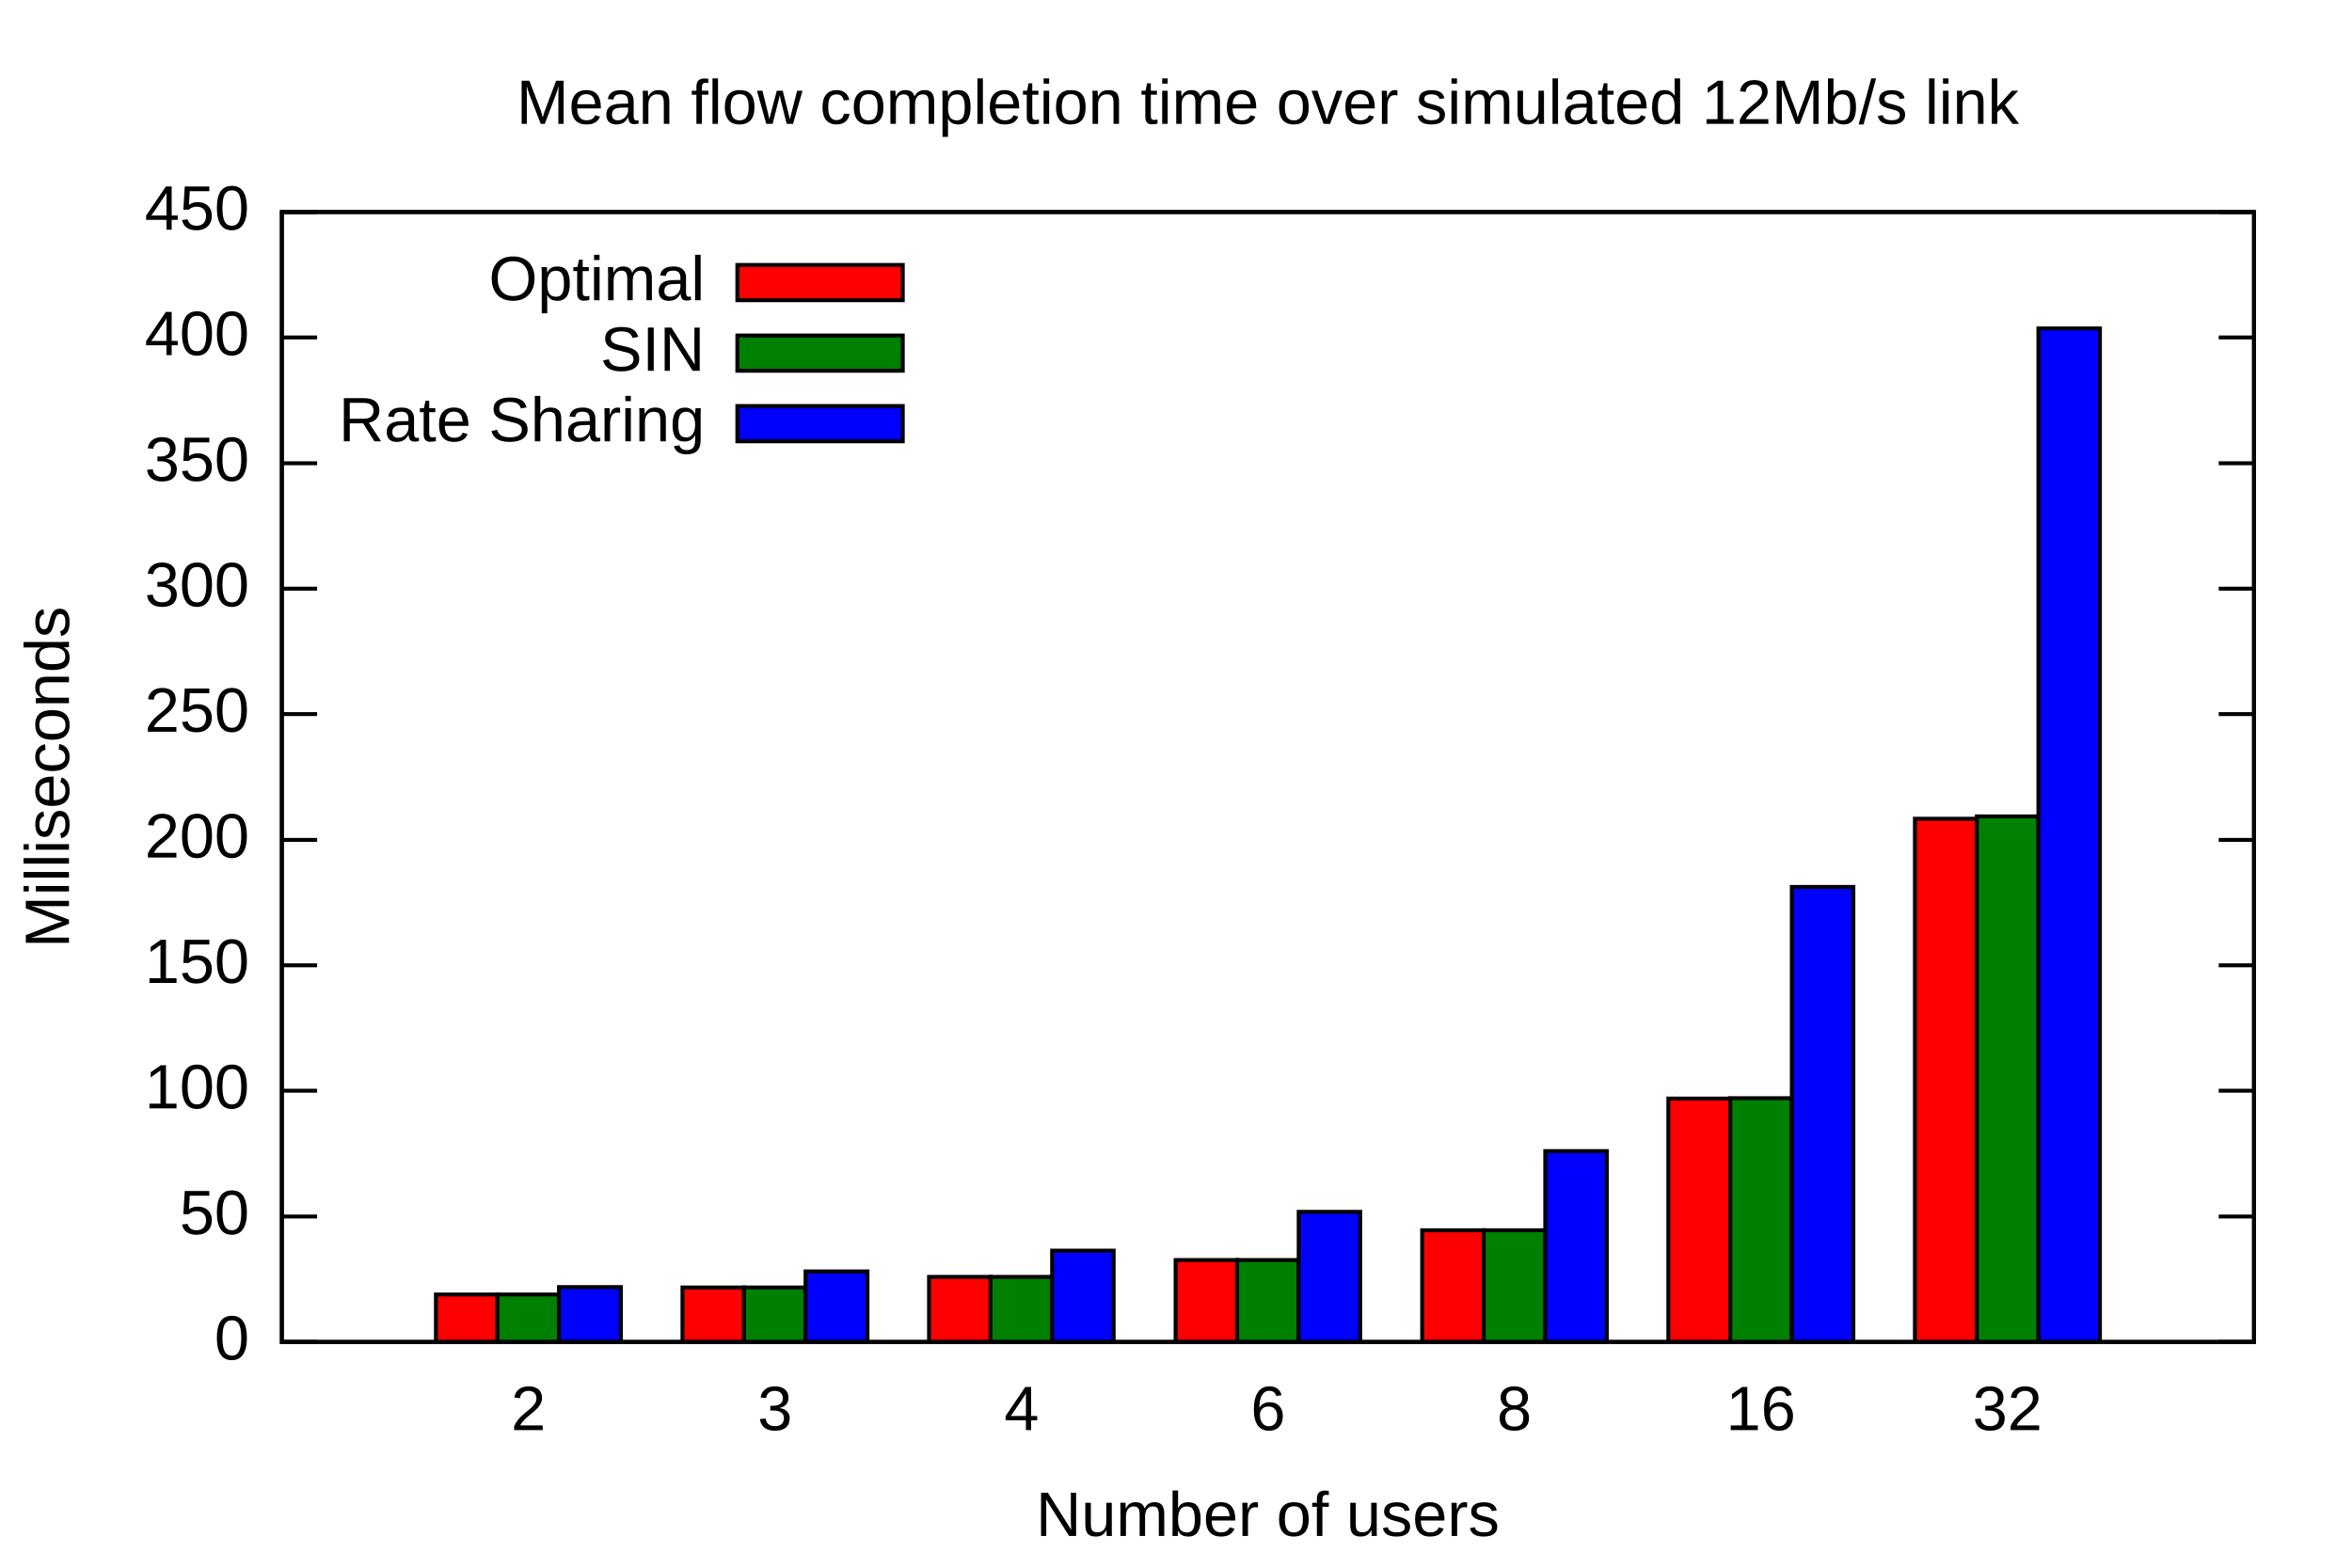
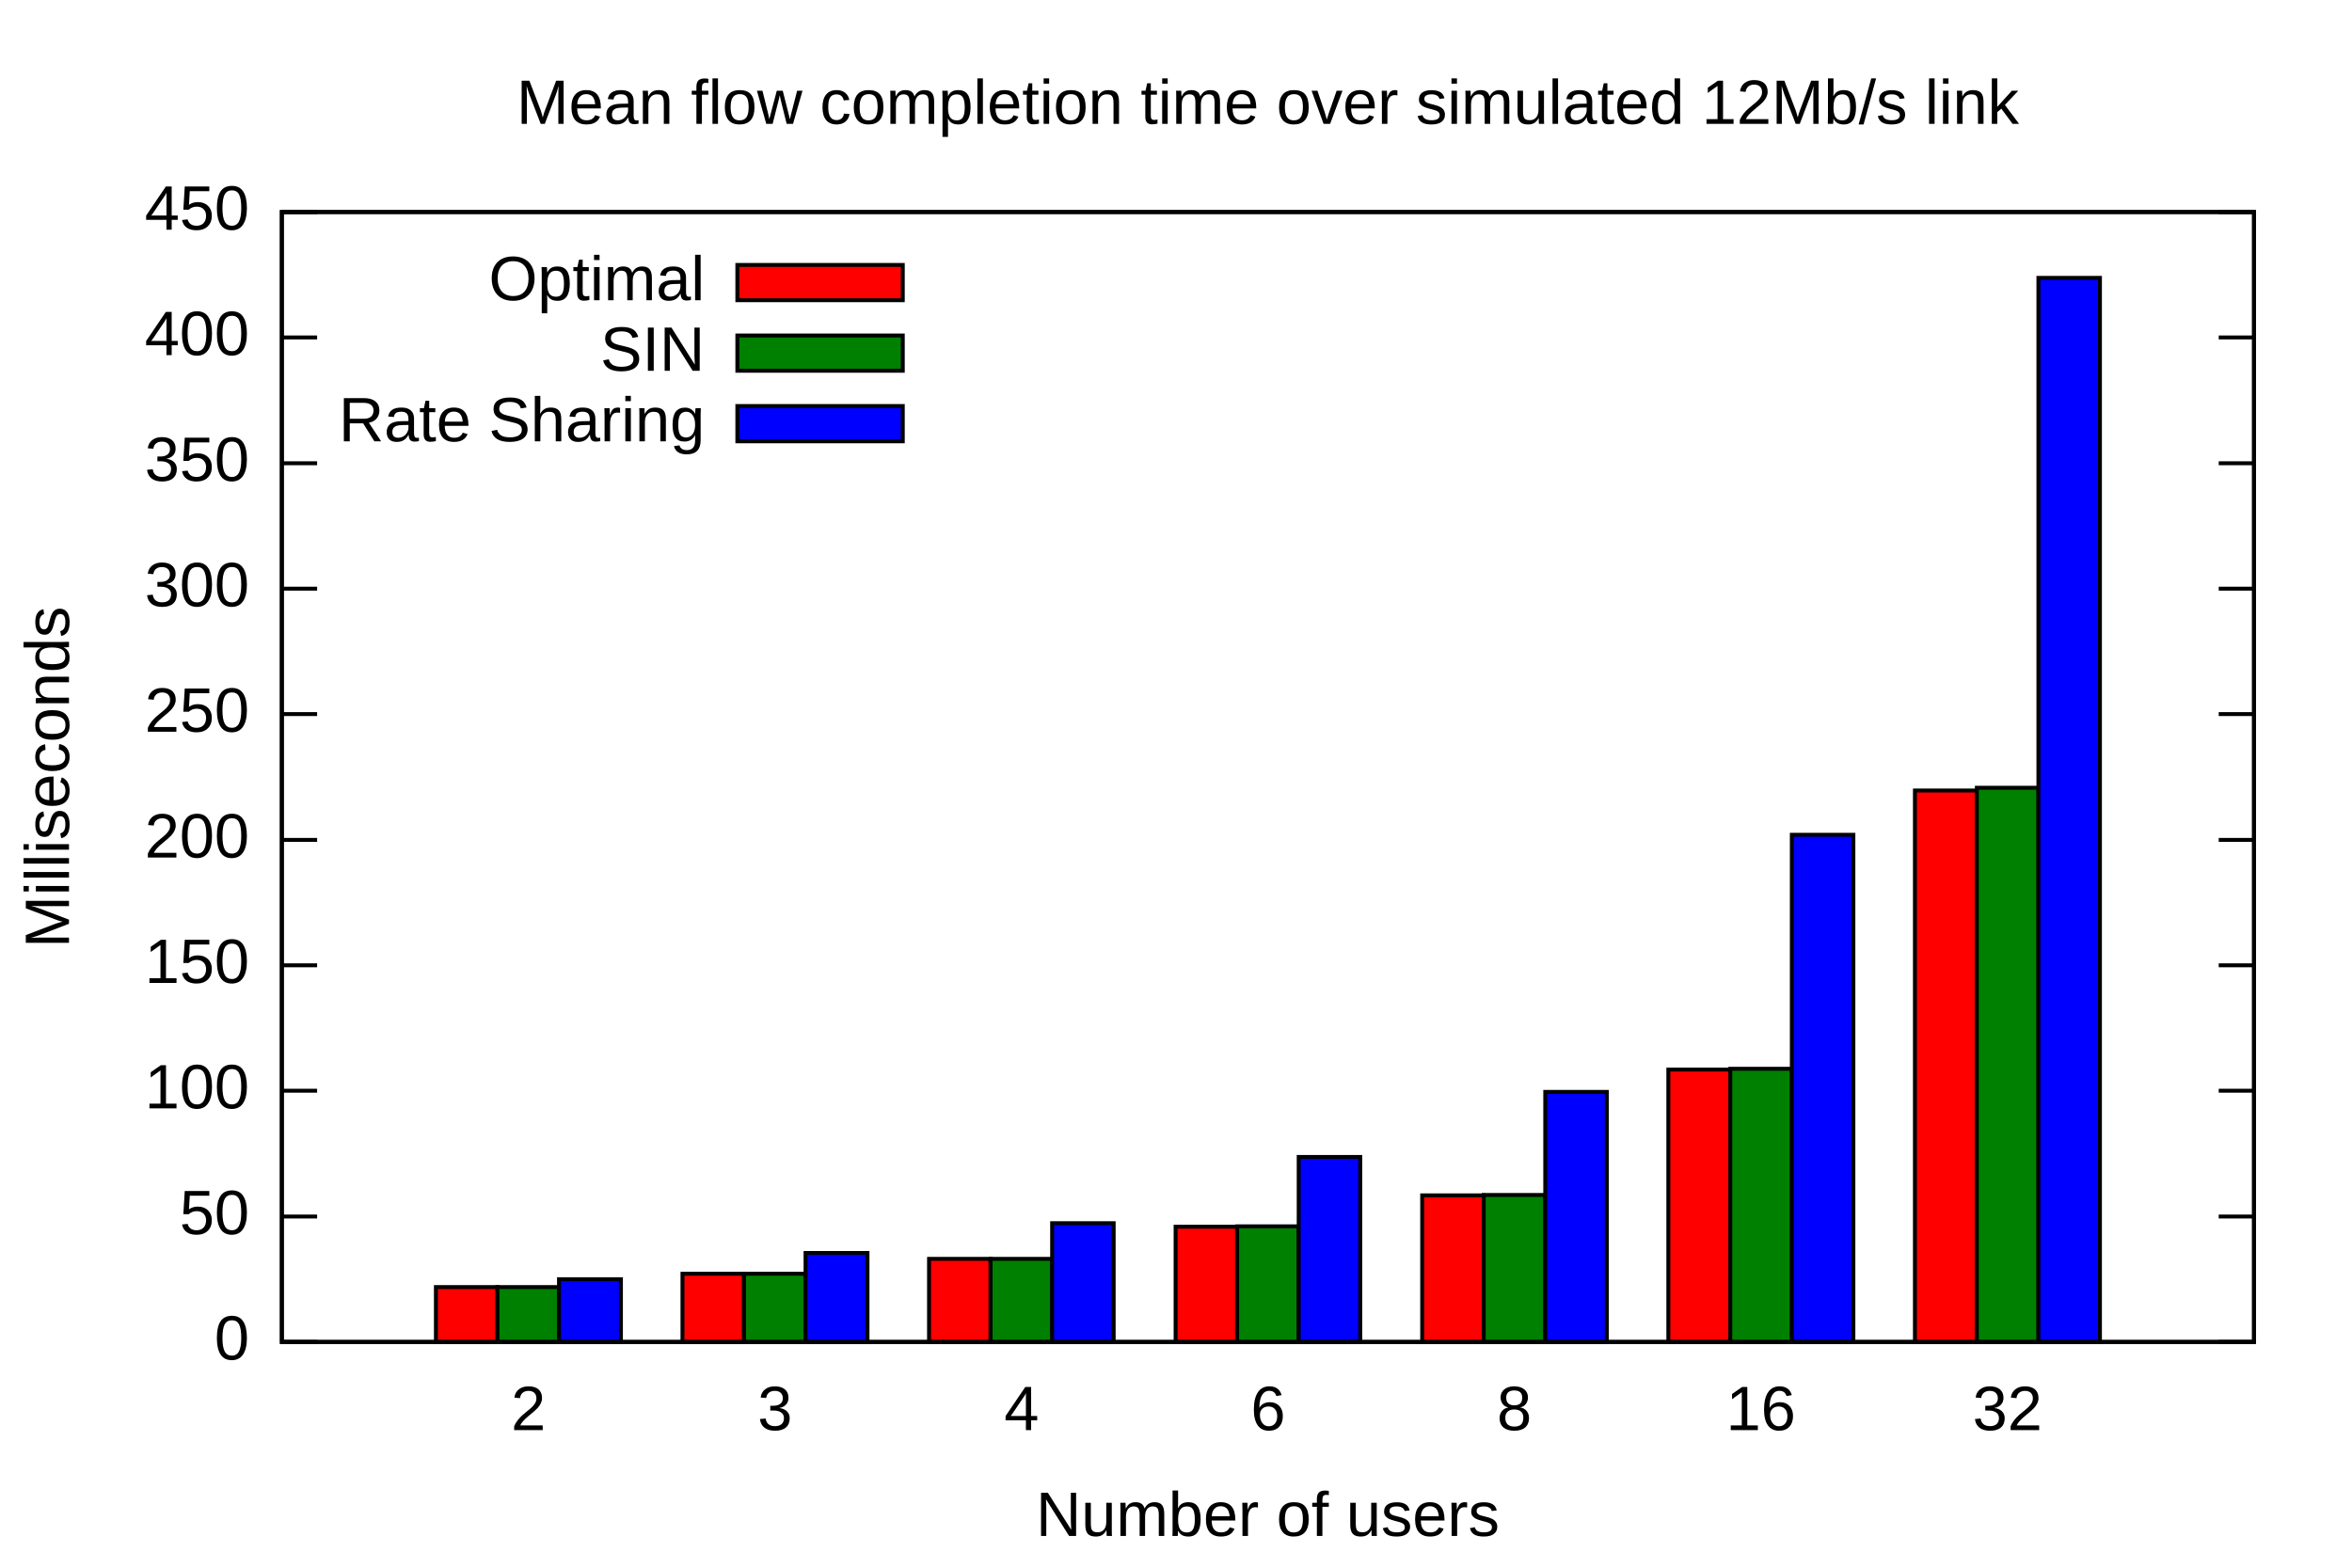
<svg xmlns="http://www.w3.org/2000/svg" xmlns:xlink="http://www.w3.org/1999/xlink" width="600" height="400" viewBox="0 0 600 400">
  <g id="gnuplot_canvas">
    <rect x="0" y="0" width="600" height="400" fill="none" />
    <defs>
      <circle id="gpDot" r="0.5" stroke-width="0.5" />
      <path id="gpPt0" stroke-width="0.222" stroke="currentColor" d="M-1,0 h2 M0,-1 v2" />
      <path id="gpPt1" stroke-width="0.222" stroke="currentColor" d="M-1,-1 L1,1 M1,-1 L-1,1" />
      <path id="gpPt2" stroke-width="0.222" stroke="currentColor" d="M-1,0 L1,0 M0,-1 L0,1 M-1,-1 L1,1 M-1,1 L1,-1" />
      <rect id="gpPt3" stroke-width="0.222" stroke="currentColor" x="-1" y="-1" width="2" height="2" />
      <rect id="gpPt4" stroke-width="0.222" stroke="currentColor" fill="currentColor" x="-1" y="-1" width="2" height="2" />
      <circle id="gpPt5" stroke-width="0.222" stroke="currentColor" cx="0" cy="0" r="1" />
      <use xlink:href="#gpPt5" id="gpPt6" fill="currentColor" stroke="none" />
      <path id="gpPt7" stroke-width="0.222" stroke="currentColor" d="M0,-1.33 L-1.33,0.67 L1.33,0.67 z" />
      <use xlink:href="#gpPt7" id="gpPt8" fill="currentColor" stroke="none" />
      <use xlink:href="#gpPt7" id="gpPt9" stroke="currentColor" transform="rotate(180)" />
      <use xlink:href="#gpPt9" id="gpPt10" fill="currentColor" stroke="none" />
      <use xlink:href="#gpPt3" id="gpPt11" stroke="currentColor" transform="rotate(45)" />
      <use xlink:href="#gpPt11" id="gpPt12" fill="currentColor" stroke="none" />
    </defs>
    <g style="fill:none; color:white; stroke:currentColor; stroke-width:1.00; stroke-linecap:butt; stroke-linejoin:miter">
</g>
    <g style="fill:none; color:black; stroke:currentColor; stroke-width:1.00; stroke-linecap:butt; stroke-linejoin:miter">
      <path stroke="black" d="M71.9,342.4 L80.9,342.4 M575.0,342.4 L566.0,342.4  h0.01" />
      <g transform="translate(63.6,346.9)" style="stroke:none; fill:black; font-family:arial; font-size:12.00pt; text-anchor:end">
        <text> 0</text>
      </g>
      <path stroke="black" d="M71.9,310.4 L80.9,310.4 M575.0,310.4 L566.0,310.4  h0.01" />
      <g transform="translate(63.6,314.9)" style="stroke:none; fill:black; font-family:arial; font-size:12.00pt; text-anchor:end">
        <text> 50</text>
      </g>
      <path stroke="black" d="M71.9,278.3 L80.9,278.3 M575.0,278.3 L566.0,278.3  h0.01" />
      <g transform="translate(63.6,282.8)" style="stroke:none; fill:black; font-family:arial; font-size:12.00pt; text-anchor:end">
        <text> 100</text>
      </g>
      <path stroke="black" d="M71.9,246.3 L80.9,246.3 M575.0,246.3 L566.0,246.3  h0.01" />
      <g transform="translate(63.6,250.8)" style="stroke:none; fill:black; font-family:arial; font-size:12.00pt; text-anchor:end">
        <text> 150</text>
      </g>
      <path stroke="black" d="M71.9,214.3 L80.9,214.3 M575.0,214.3 L566.0,214.3  h0.01" />
      <g transform="translate(63.6,218.8)" style="stroke:none; fill:black; font-family:arial; font-size:12.00pt; text-anchor:end">
        <text> 200</text>
      </g>
      <path stroke="black" d="M71.9,182.2 L80.9,182.2 M575.0,182.2 L566.0,182.2  h0.01" />
      <g transform="translate(63.6,186.7)" style="stroke:none; fill:black; font-family:arial; font-size:12.00pt; text-anchor:end">
        <text> 250</text>
      </g>
      <path stroke="black" d="M71.9,150.2 L80.9,150.2 M575.0,150.2 L566.0,150.2  h0.01" />
      <g transform="translate(63.6,154.7)" style="stroke:none; fill:black; font-family:arial; font-size:12.00pt; text-anchor:end">
        <text> 300</text>
      </g>
      <path stroke="black" d="M71.9,118.2 L80.9,118.2 M575.0,118.2 L566.0,118.2  h0.01" />
      <g transform="translate(63.6,122.7)" style="stroke:none; fill:black; font-family:arial; font-size:12.00pt; text-anchor:end">
        <text> 350</text>
      </g>
      <path stroke="black" d="M71.9,86.1 L80.9,86.1 M575.0,86.1 L566.0,86.1  h0.01" />
      <g transform="translate(63.6,90.6)" style="stroke:none; fill:black; font-family:arial; font-size:12.00pt; text-anchor:end">
        <text> 400</text>
      </g>
      <path stroke="black" d="M71.9,54.1 L80.9,54.1 M575.0,54.1 L566.0,54.1  h0.01" />
      <g transform="translate(63.6,58.6)" style="stroke:none; fill:black; font-family:arial; font-size:12.00pt; text-anchor:end">
        <text> 450</text>
      </g>
      <path stroke="black" d="M134.8,342.4 L134.8,333.4  h0.01" />
      <g transform="translate(134.8,364.9)" style="stroke:none; fill:black; font-family:arial; font-size:12.00pt; text-anchor:middle">
        <text>2</text>
      </g>
      <path stroke="black" d="M197.7,342.4 L197.7,333.4  h0.01" />
      <g transform="translate(197.7,364.9)" style="stroke:none; fill:black; font-family:arial; font-size:12.00pt; text-anchor:middle">
        <text>3</text>
      </g>
      <path stroke="black" d="M260.6,342.4 L260.6,333.4  h0.01" />
      <g transform="translate(260.6,364.9)" style="stroke:none; fill:black; font-family:arial; font-size:12.00pt; text-anchor:middle">
        <text>4</text>
      </g>
      <path stroke="black" d="M323.5,342.4 L323.5,333.4  h0.01" />
      <g transform="translate(323.5,364.9)" style="stroke:none; fill:black; font-family:arial; font-size:12.00pt; text-anchor:middle">
        <text>6</text>
      </g>
      <path stroke="black" d="M386.3,342.4 L386.3,333.4  h0.01" />
      <g transform="translate(386.3,364.9)" style="stroke:none; fill:black; font-family:arial; font-size:12.00pt; text-anchor:middle">
        <text>8</text>
      </g>
      <path stroke="black" d="M449.2,342.4 L449.2,333.4  h0.01" />
      <g transform="translate(449.2,364.9)" style="stroke:none; fill:black; font-family:arial; font-size:12.00pt; text-anchor:middle">
        <text>16</text>
      </g>
      <path stroke="black" d="M512.1,342.4 L512.1,333.4  h0.01" />
      <g transform="translate(512.1,364.9)" style="stroke:none; fill:black; font-family:arial; font-size:12.00pt; text-anchor:middle">
        <text>32</text>
      </g>
      <path stroke="black" d="M71.9,54.1 L71.9,342.4 L575.0,342.4 L575.0,54.1 L71.9,54.1 Z  h0.01" />
      <g transform="translate(17.6,198.3) rotate(270)" style="stroke:none; fill:black; font-family:arial; font-size:12.00pt; text-anchor:middle">
        <text>Milliseconds</text>
      </g>
      <g transform="translate(323.4,391.9)" style="stroke:none; fill:black; font-family:arial; font-size:12.00pt; text-anchor:middle">
        <text>Number of users</text>
      </g>
      <g transform="translate(323.4,31.6)" style="stroke:none; fill:black; font-family:arial; font-size:12.00pt; text-anchor:middle">
        <text>Mean flow completion time over simulated 12Mb/s link</text>
      </g>
    </g>
    <g id="delay_ratio_plot_1">
      <g style="fill:none; color:red; stroke:currentColor; stroke-width:1.00; stroke-linecap:butt; stroke-linejoin:miter">
        <g transform="translate(179.8,76.6)" style="stroke:none; fill:black; font-family:arial; font-size:12.00pt; text-anchor:end">
          <text>Optimal</text>
        </g>
        <g style="stroke:none; shape-rendering:crispEdges">
          <polygon fill="currentColor" points="188.1,76.6 230.3,76.6 230.3,67.6 188.1,67.6 " />
        </g>
        <path stroke="black" d="M188.1,76.6 L230.3,76.6 L230.3,67.6 L188.1,67.6 L188.1,76.6 Z  h0.01" />
        <g style="stroke:none; shape-rendering:crispEdges">
-           <polygon fill="currentColor" points="111.2,342.4 127.0,342.4 127.0,330.2 111.2,330.2 " />
-         </g>
-         <path stroke="black" d="M111.2,342.4 L111.2,330.3 L126.9,330.3 L126.9,342.4 L111.2,342.4 Z  h0.01" />
-         <g style="stroke:none; shape-rendering:crispEdges">
-           <polygon fill="currentColor" points="174.1,342.4 189.9,342.4 189.9,328.4 174.1,328.4 " />
-         </g>
-         <path stroke="black" d="M174.1,342.4 L174.1,328.5 L189.8,328.5 L189.8,342.4 L174.1,342.4 Z  h0.01" />
-         <g style="stroke:none; shape-rendering:crispEdges">
-           <polygon fill="currentColor" points="237.0,342.4 252.8,342.4 252.8,325.7 237.0,325.7 " />
-         </g>
-         <path stroke="black" d="M237.0,342.4 L237.0,325.8 L252.7,325.8 L252.7,342.4 L237.0,342.4 Z  h0.01" />
-         <g style="stroke:none; shape-rendering:crispEdges">
-           <polygon fill="currentColor" points="299.9,342.4 315.7,342.4 315.7,321.4 299.9,321.4 " />
-         </g>
-         <path stroke="black" d="M299.9,342.4 L299.9,321.5 L315.6,321.5 L315.6,342.4 L299.9,342.4 Z  h0.01" />
-         <g style="stroke:none; shape-rendering:crispEdges">
-           <polygon fill="currentColor" points="362.8,342.4 378.6,342.4 378.6,313.8 362.8,313.8 " />
-         </g>
-         <path stroke="black" d="M362.8,342.4 L362.8,313.9 L378.5,313.9 L378.5,342.4 L362.8,342.4 Z  h0.01" />
-         <g style="stroke:none; shape-rendering:crispEdges">
-           <polygon fill="currentColor" points="425.6,342.4 441.5,342.4 441.5,280.2 425.6,280.2 " />
-         </g>
-         <path stroke="black" d="M425.6,342.4 L425.6,280.3 L441.4,280.3 L441.4,342.4 L425.6,342.4 Z  h0.01" />
-         <g style="stroke:none; shape-rendering:crispEdges">
-           <polygon fill="currentColor" points="488.5,342.4 504.4,342.4 504.4,208.8 488.5,208.8 " />
-         </g>
-         <path stroke="black" d="M488.5,342.4 L488.5,208.9 L504.3,208.9 L504.3,342.4 L488.5,342.4 Z  h0.01" />
+           <polygon fill="currentColor" points="111.2,342.4 127.0,342.4 127.0,328.3 111.2,328.3 " />
+         </g>
+         <path stroke="black" d="M111.2,342.4 L111.2,328.4 L126.9,328.4 L126.9,342.4 L111.2,342.4 Z  h0.01" />
+         <g style="stroke:none; shape-rendering:crispEdges">
+           <polygon fill="currentColor" points="174.1,342.4 189.9,342.4 189.9,324.9 174.1,324.9 " />
+         </g>
+         <path stroke="black" d="M174.1,342.4 L174.1,325.0 L189.8,325.0 L189.8,342.4 L174.1,342.4 Z  h0.01" />
+         <g style="stroke:none; shape-rendering:crispEdges">
+           <polygon fill="currentColor" points="237.0,342.4 252.8,342.4 252.8,321.1 237.0,321.1 " />
+         </g>
+         <path stroke="black" d="M237.0,342.4 L237.0,321.2 L252.7,321.2 L252.7,342.4 L237.0,342.4 Z  h0.01" />
+         <g style="stroke:none; shape-rendering:crispEdges">
+           <polygon fill="currentColor" points="299.9,342.4 315.7,342.4 315.7,312.9 299.9,312.9 " />
+         </g>
+         <path stroke="black" d="M299.9,342.4 L299.9,313.0 L315.6,313.0 L315.6,342.4 L299.9,342.4 Z  h0.01" />
+         <g style="stroke:none; shape-rendering:crispEdges">
+           <polygon fill="currentColor" points="362.8,342.4 378.6,342.4 378.6,304.9 362.8,304.9 " />
+         </g>
+         <path stroke="black" d="M362.8,342.4 L362.8,305.0 L378.5,305.0 L378.5,342.4 L362.8,342.4 Z  h0.01" />
+         <g style="stroke:none; shape-rendering:crispEdges">
+           <polygon fill="currentColor" points="425.6,342.4 441.5,342.4 441.5,272.8 425.6,272.8 " />
+         </g>
+         <path stroke="black" d="M425.6,342.4 L425.6,272.9 L441.4,272.9 L441.4,342.4 L425.6,342.4 Z  h0.01" />
+         <g style="stroke:none; shape-rendering:crispEdges">
+           <polygon fill="currentColor" points="488.5,342.4 504.4,342.4 504.4,201.6 488.5,201.6 " />
+         </g>
+         <path stroke="black" d="M488.5,342.4 L488.5,201.7 L504.3,201.7 L504.3,342.4 L488.5,342.4 Z  h0.01" />
      </g>
    </g>
    <g id="delay_ratio_plot_2">
      <g style="fill:none; color:green; stroke:currentColor; stroke-width:1.00; stroke-linecap:butt; stroke-linejoin:miter">
        <g transform="translate(179.8,94.6)" style="stroke:none; fill:black; font-family:arial; font-size:12.00pt; text-anchor:end">
          <text>SIN</text>
        </g>
        <g style="stroke:none; shape-rendering:crispEdges">
          <polygon fill="currentColor" points="188.1,94.6 230.3,94.6 230.3,85.6 188.1,85.6 " />
        </g>
        <path stroke="black" d="M188.1,94.6 L230.3,94.6 L230.3,85.6 L188.1,85.6 L188.1,94.6 Z  h0.01" />
        <g style="stroke:none; shape-rendering:crispEdges">
-           <polygon fill="currentColor" points="126.9,342.4 142.7,342.4 142.7,330.2 126.9,330.2 " />
-         </g>
-         <path stroke="black" d="M126.9,342.4 L126.9,330.3 L142.6,330.3 L142.6,342.4 L126.9,342.4 Z  h0.01" />
-         <g style="stroke:none; shape-rendering:crispEdges">
-           <polygon fill="currentColor" points="189.8,342.4 205.6,342.4 205.6,328.4 189.8,328.4 " />
-         </g>
-         <path stroke="black" d="M189.8,342.4 L189.8,328.5 L205.5,328.5 L205.5,342.4 L189.8,342.4 Z  h0.01" />
-         <g style="stroke:none; shape-rendering:crispEdges">
-           <polygon fill="currentColor" points="252.7,342.4 268.5,342.4 268.5,325.7 252.7,325.7 " />
-         </g>
-         <path stroke="black" d="M252.7,342.4 L252.7,325.8 L268.4,325.8 L268.4,342.4 L252.7,342.4 Z  h0.01" />
-         <g style="stroke:none; shape-rendering:crispEdges">
-           <polygon fill="currentColor" points="315.6,342.4 331.4,342.4 331.4,321.4 315.6,321.4 " />
-         </g>
-         <path stroke="black" d="M315.6,342.4 L315.6,321.5 L331.3,321.5 L331.3,342.4 L315.6,342.4 Z  h0.01" />
-         <g style="stroke:none; shape-rendering:crispEdges">
-           <polygon fill="currentColor" points="378.5,342.4 394.3,342.4 394.3,313.8 378.5,313.8 " />
-         </g>
-         <path stroke="black" d="M378.5,342.4 L378.5,313.9 L394.2,313.9 L394.2,342.4 L378.5,342.4 Z  h0.01" />
-         <g style="stroke:none; shape-rendering:crispEdges">
-           <polygon fill="currentColor" points="441.4,342.4 457.2,342.4 457.2,280.1 441.4,280.1 " />
-         </g>
-         <path stroke="black" d="M441.4,342.4 L441.4,280.2 L457.1,280.2 L457.1,342.4 L441.4,342.4 Z  h0.01" />
-         <g style="stroke:none; shape-rendering:crispEdges">
-           <polygon fill="currentColor" points="504.3,342.4 520.1,342.4 520.1,208.2 504.3,208.2 " />
-         </g>
-         <path stroke="black" d="M504.3,342.4 L504.3,208.3 L520.0,208.3 L520.0,342.4 L504.3,342.4 Z  h0.01" />
+           <polygon fill="currentColor" points="126.9,342.4 142.7,342.4 142.7,328.3 126.9,328.3 " />
+         </g>
+         <path stroke="black" d="M126.9,342.4 L126.9,328.4 L142.6,328.4 L142.6,342.4 L126.9,342.4 Z  h0.01" />
+         <g style="stroke:none; shape-rendering:crispEdges">
+           <polygon fill="currentColor" points="189.8,342.4 205.6,342.4 205.6,324.9 189.8,324.9 " />
+         </g>
+         <path stroke="black" d="M189.8,342.4 L189.8,325.0 L205.5,325.0 L205.5,342.4 L189.8,342.4 Z  h0.01" />
+         <g style="stroke:none; shape-rendering:crispEdges">
+           <polygon fill="currentColor" points="252.7,342.4 268.5,342.4 268.5,321.1 252.7,321.1 " />
+         </g>
+         <path stroke="black" d="M252.7,342.4 L252.7,321.2 L268.4,321.2 L268.4,342.4 L252.7,342.4 Z  h0.01" />
+         <g style="stroke:none; shape-rendering:crispEdges">
+           <polygon fill="currentColor" points="315.6,342.4 331.4,342.4 331.4,312.8 315.6,312.8 " />
+         </g>
+         <path stroke="black" d="M315.6,342.4 L315.6,312.9 L331.3,312.9 L331.3,342.4 L315.6,342.4 Z  h0.01" />
+         <g style="stroke:none; shape-rendering:crispEdges">
+           <polygon fill="currentColor" points="378.5,342.4 394.3,342.4 394.3,304.8 378.5,304.8 " />
+         </g>
+         <path stroke="black" d="M378.5,342.4 L378.5,304.9 L394.2,304.9 L394.2,342.4 L378.5,342.4 Z  h0.01" />
+         <g style="stroke:none; shape-rendering:crispEdges">
+           <polygon fill="currentColor" points="441.4,342.4 457.2,342.4 457.2,272.6 441.4,272.6 " />
+         </g>
+         <path stroke="black" d="M441.4,342.4 L441.4,272.7 L457.1,272.7 L457.1,342.4 L441.4,342.4 Z  h0.01" />
+         <g style="stroke:none; shape-rendering:crispEdges">
+           <polygon fill="currentColor" points="504.3,342.4 520.1,342.4 520.1,200.9 504.3,200.9 " />
+         </g>
+         <path stroke="black" d="M504.3,342.4 L504.3,201.0 L520.0,201.0 L520.0,342.4 L504.3,342.4 Z  h0.01" />
      </g>
    </g>
    <g id="delay_ratio_plot_3">
      <g style="fill:none; color:blue; stroke:currentColor; stroke-width:1.00; stroke-linecap:butt; stroke-linejoin:miter">
        <g transform="translate(179.8,112.6)" style="stroke:none; fill:black; font-family:arial; font-size:12.00pt; text-anchor:end">
          <text>Rate Sharing</text>
        </g>
        <g style="stroke:none; shape-rendering:crispEdges">
          <polygon fill="currentColor" points="188.1,112.6 230.3,112.6 230.3,103.6 188.1,103.6 " />
        </g>
        <path stroke="black" d="M188.1,112.6 L230.3,112.6 L230.3,103.6 L188.1,103.6 L188.1,112.6 Z  h0.01" />
        <g style="stroke:none; shape-rendering:crispEdges">
-           <polygon fill="currentColor" points="142.6,342.4 158.5,342.4 158.5,328.3 142.6,328.3 " />
-         </g>
-         <path stroke="black" d="M142.6,342.4 L142.6,328.4 L158.4,328.4 L158.4,342.4 L142.6,342.4 Z  h0.01" />
-         <g style="stroke:none; shape-rendering:crispEdges">
-           <polygon fill="currentColor" points="205.5,342.4 221.4,342.4 221.4,324.3 205.5,324.3 " />
-         </g>
-         <path stroke="black" d="M205.5,342.4 L205.5,324.4 L221.3,324.4 L221.3,342.4 L205.5,342.4 Z  h0.01" />
-         <g style="stroke:none; shape-rendering:crispEdges">
-           <polygon fill="currentColor" points="268.4,342.4 284.2,342.4 284.2,319.0 268.4,319.0 " />
-         </g>
-         <path stroke="black" d="M268.4,342.4 L268.4,319.1 L284.1,319.1 L284.1,342.4 L268.4,342.4 Z  h0.01" />
-         <g style="stroke:none; shape-rendering:crispEdges">
-           <polygon fill="currentColor" points="331.3,342.4 347.1,342.4 347.1,309.1 331.3,309.1 " />
-         </g>
-         <path stroke="black" d="M331.3,342.4 L331.3,309.2 L347.0,309.2 L347.0,342.4 L331.3,342.4 Z  h0.01" />
-         <g style="stroke:none; shape-rendering:crispEdges">
-           <polygon fill="currentColor" points="394.2,342.4 410.0,342.4 410.0,293.6 394.2,293.6 " />
-         </g>
-         <path stroke="black" d="M394.2,342.4 L394.2,293.7 L409.9,293.7 L409.9,342.4 L394.2,342.4 Z  h0.01" />
-         <g style="stroke:none; shape-rendering:crispEdges">
-           <polygon fill="currentColor" points="457.1,342.4 472.9,342.4 472.9,226.2 457.1,226.2 " />
-         </g>
-         <path stroke="black" d="M457.1,342.4 L457.1,226.3 L472.8,226.3 L472.8,342.4 L457.1,342.4 Z  h0.01" />
-         <g style="stroke:none; shape-rendering:crispEdges">
-           <polygon fill="currentColor" points="520.0,342.4 535.8,342.4 535.8,83.7 520.0,83.7 " />
-         </g>
-         <path stroke="black" d="M520.0,342.4 L520.0,83.8 L535.7,83.8 L535.7,342.4 L520.0,342.4 Z  h0.01" />
+           <polygon fill="currentColor" points="142.6,342.4 158.5,342.4 158.5,326.3 142.6,326.3 " />
+         </g>
+         <path stroke="black" d="M142.6,342.4 L142.6,326.4 L158.4,326.4 L158.4,342.4 L142.6,342.4 Z  h0.01" />
+         <g style="stroke:none; shape-rendering:crispEdges">
+           <polygon fill="currentColor" points="205.5,342.4 221.4,342.4 221.4,319.6 205.5,319.6 " />
+         </g>
+         <path stroke="black" d="M205.5,342.4 L205.5,319.7 L221.3,319.7 L221.3,342.4 L205.5,342.4 Z  h0.01" />
+         <g style="stroke:none; shape-rendering:crispEdges">
+           <polygon fill="currentColor" points="268.4,342.4 284.2,342.4 284.2,312.0 268.4,312.0 " />
+         </g>
+         <path stroke="black" d="M268.4,342.4 L268.4,312.1 L284.1,312.1 L284.1,342.4 L268.4,342.4 Z  h0.01" />
+         <g style="stroke:none; shape-rendering:crispEdges">
+           <polygon fill="currentColor" points="331.3,342.4 347.1,342.4 347.1,295.1 331.3,295.1 " />
+         </g>
+         <path stroke="black" d="M331.3,342.4 L331.3,295.2 L347.0,295.2 L347.0,342.4 L331.3,342.4 Z  h0.01" />
+         <g style="stroke:none; shape-rendering:crispEdges">
+           <polygon fill="currentColor" points="394.2,342.4 410.0,342.4 410.0,278.5 394.2,278.5 " />
+         </g>
+         <path stroke="black" d="M394.2,342.4 L394.2,278.6 L409.9,278.6 L409.9,342.4 L394.2,342.4 Z  h0.01" />
+         <g style="stroke:none; shape-rendering:crispEdges">
+           <polygon fill="currentColor" points="457.1,342.4 472.9,342.4 472.9,212.9 457.1,212.9 " />
+         </g>
+         <path stroke="black" d="M457.1,342.4 L457.1,213.0 L472.8,213.0 L472.8,342.4 L457.1,342.4 Z  h0.01" />
+         <g style="stroke:none; shape-rendering:crispEdges">
+           <polygon fill="currentColor" points="520.0,342.4 535.8,342.4 535.8,70.8 520.0,70.8 " />
+         </g>
+         <path stroke="black" d="M520.0,342.4 L520.0,70.9 L535.7,70.9 L535.7,342.4 L520.0,342.4 Z  h0.01" />
      </g>
    </g>
    <g style="fill:none; color:black; stroke:currentColor; stroke-width:1.00; stroke-linecap:butt; stroke-linejoin:miter">
      <path stroke="black" d="M71.9,54.1 L71.9,342.4 L575.0,342.4 L575.0,54.1 L71.9,54.1 Z  h0.01" />
    </g>
  </g>
</svg>
